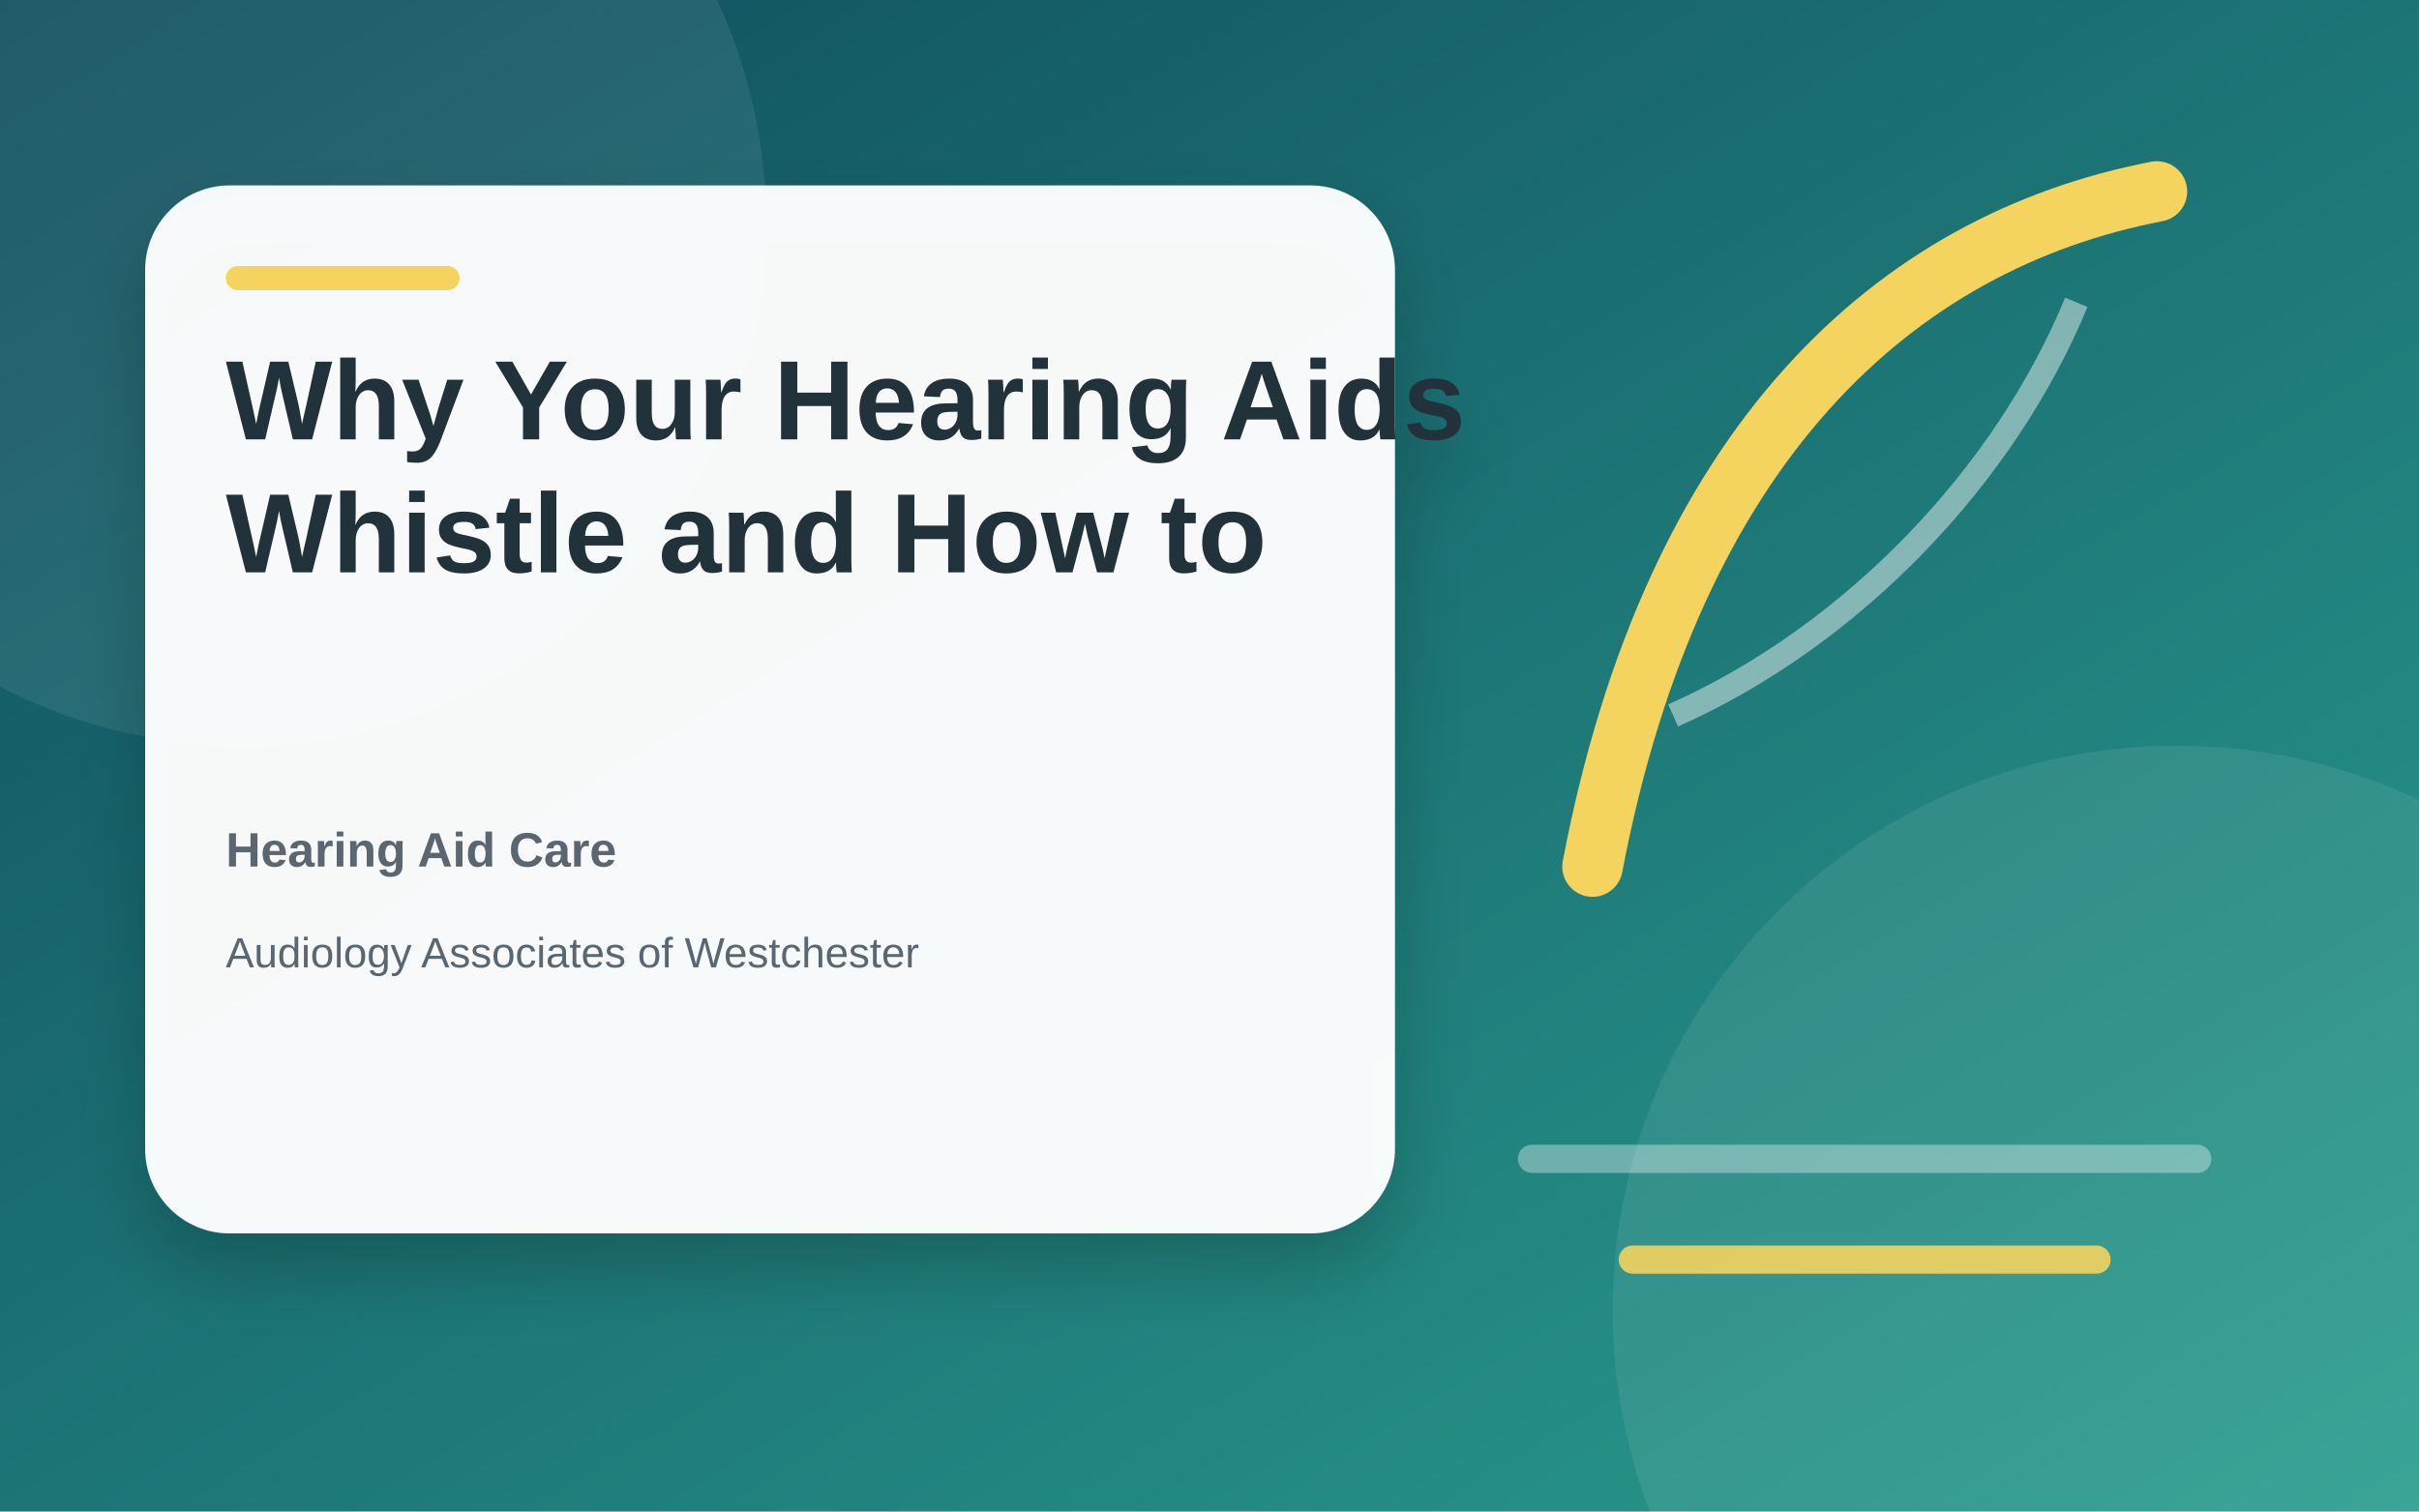
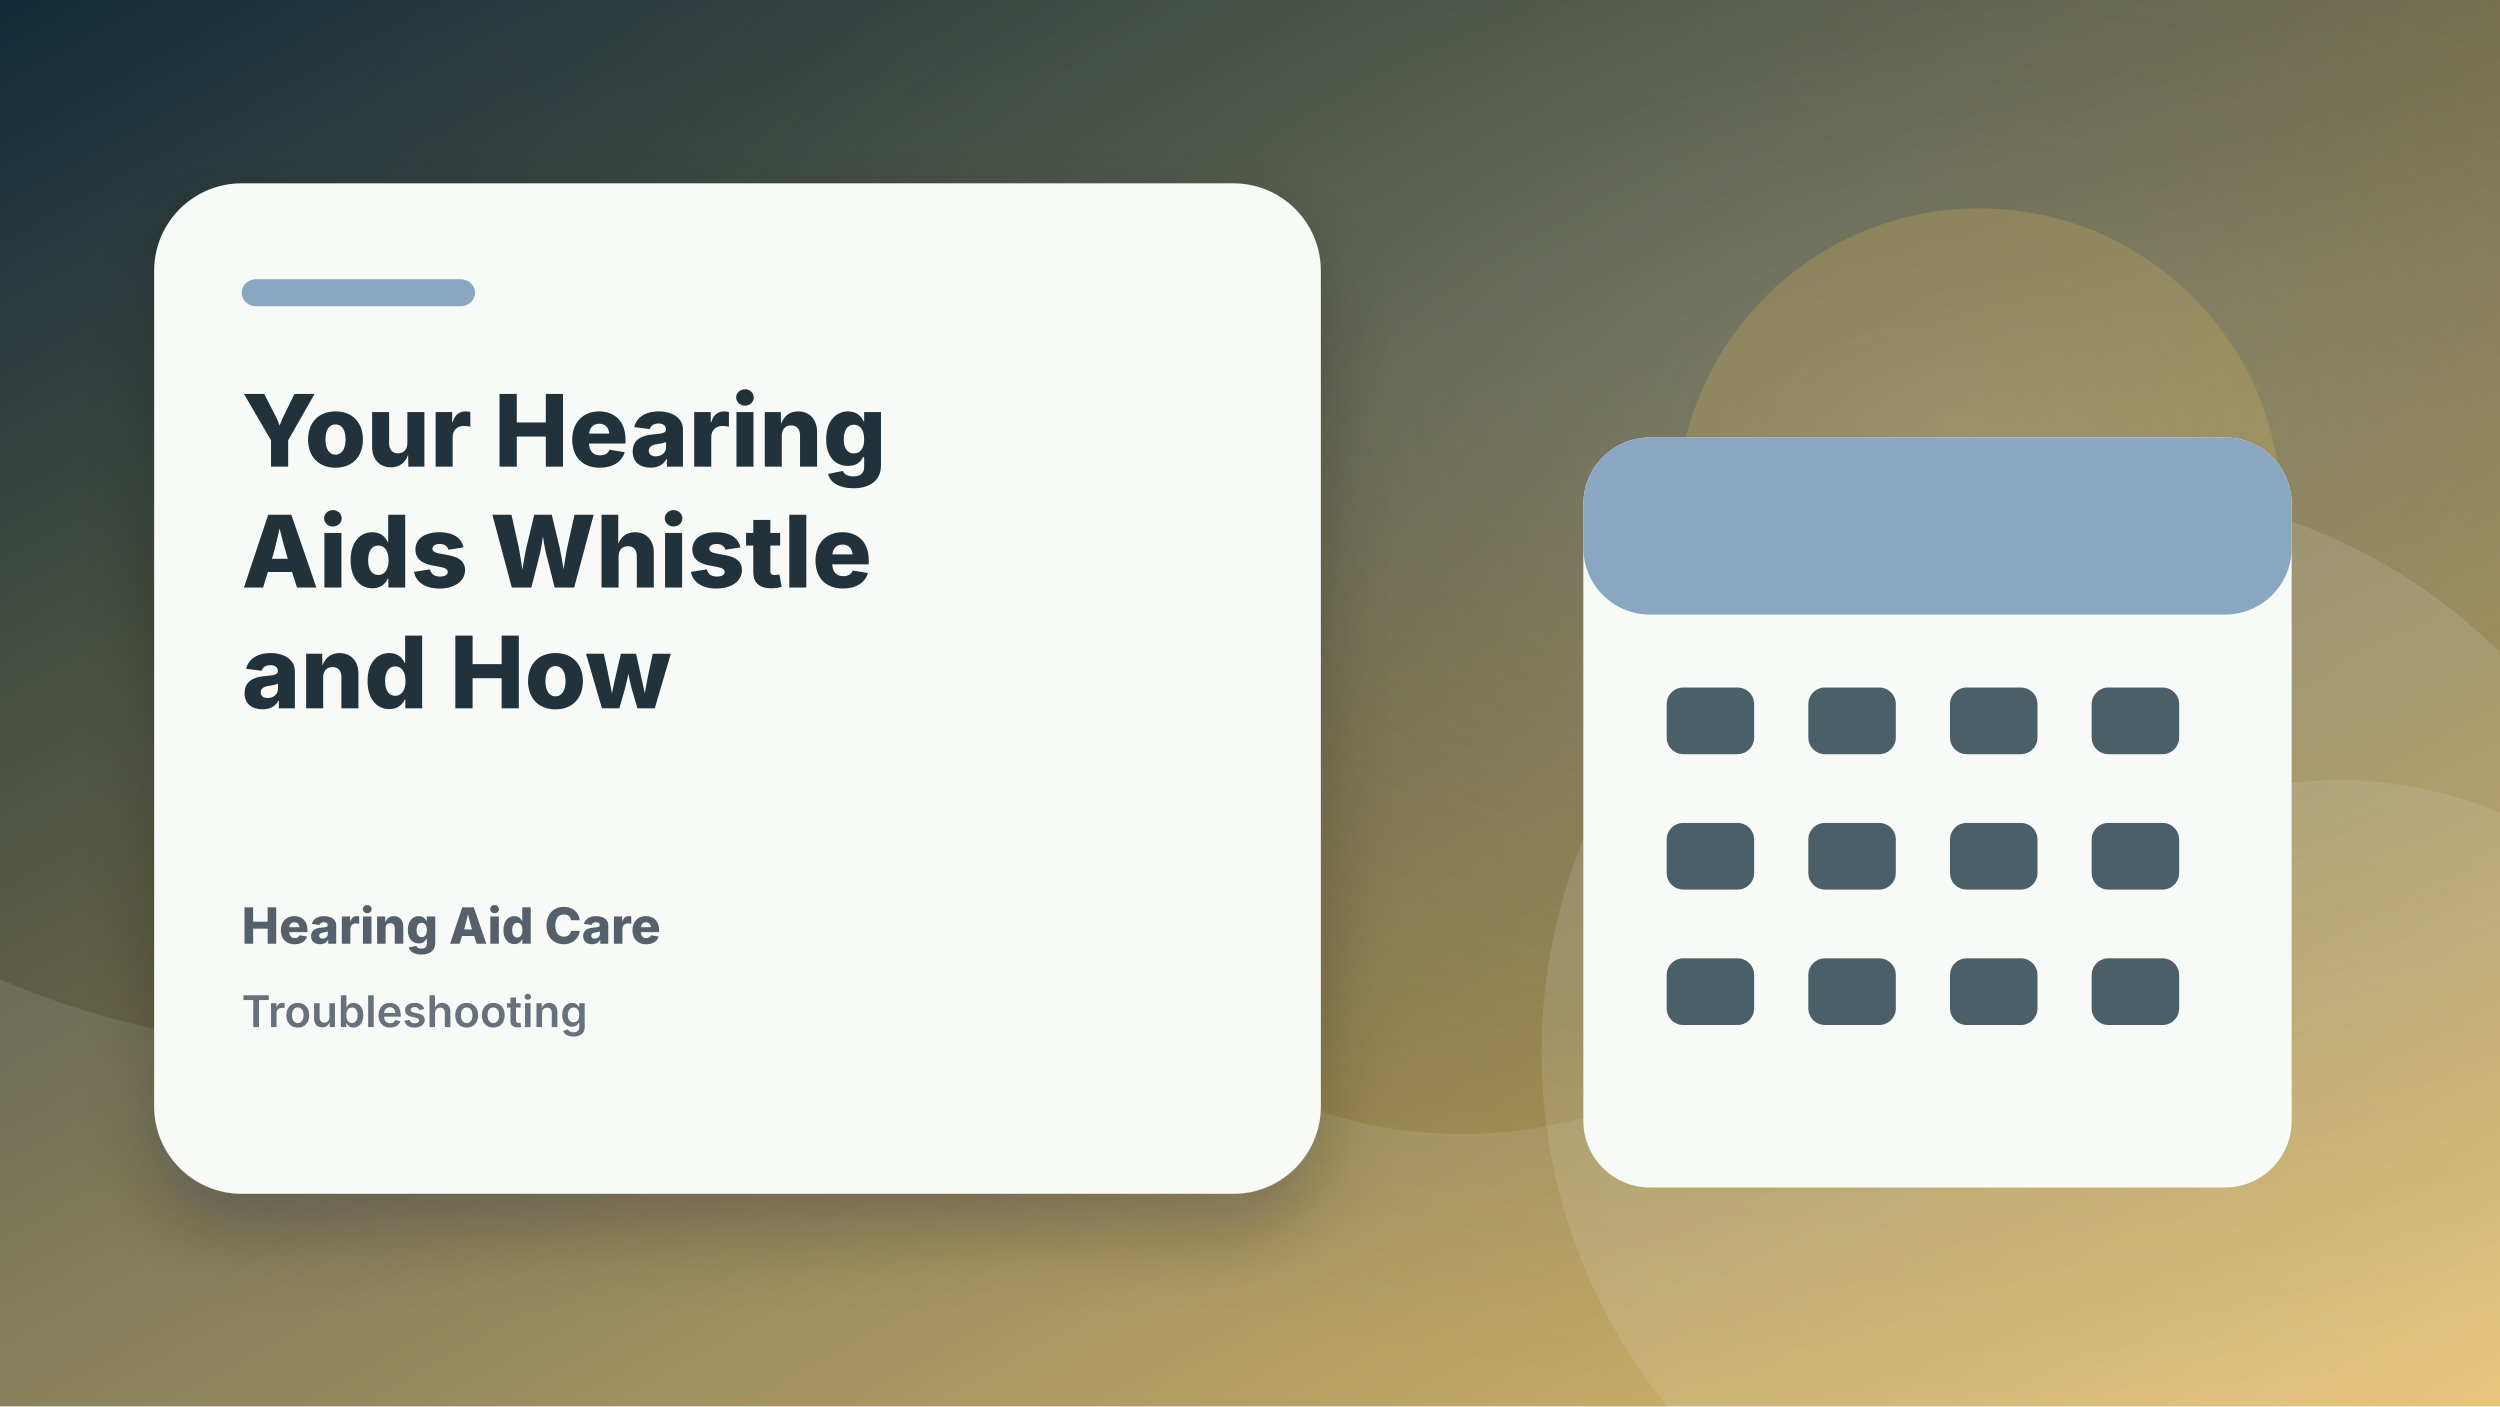
- <svg xmlns="http://www.w3.org/2000/svg" width="1200" height="750" viewBox="0 0 1200 750">
+ <svg xmlns="http://www.w3.org/2000/svg" width="1200" height="675" viewBox="0 0 1200 675" role="img" aria-labelledby="title desc">
  <defs>
-     <linearGradient id="g" x1="0" y1="0" x2="1" y2="1">
-       <stop offset="0" stop-color="#0f4c5c" />
-       <stop offset="1" stop-color="#2a9d8f" />
+     <linearGradient id="bg" x1="0" x2="1" y1="0" y2="1">
+       <stop offset="0" stop-color="#122b39" />
+       <stop offset="1" stop-color="#e4b95d" />
    </linearGradient>
-     <filter id="s">
-       <feDropShadow dx="0" dy="18" stdDeviation="18" flood-opacity=".22" />
+     <radialGradient id="glow" cx="78%" cy="30%" r="70%">
+       <stop offset="0" stop-color="#89a7c2" stop-opacity=".28" />
+       <stop offset="1" stop-color="#122b39" stop-opacity="0" />
+     </radialGradient>
+     <filter id="shadow" x="-20%" y="-20%" width="140%" height="140%">
+       <feDropShadow dx="0" dy="18" stdDeviation="18" flood-color="#001927" flood-opacity=".24" />
    </filter>
  </defs>
-   <rect width="1200" height="750" fill="url(#g)" />
-   <circle cx="120" cy="110" r="260" fill="#fff" opacity=".08" />
-   <circle cx="1080" cy="650" r="280" fill="#fff" opacity=".08" />
-   <g filter="url(#s)">
-     <rect x="72" y="92" width="620" height="520" rx="42" fill="#fff" opacity=".96" />
-     <rect x="112" y="132" width="116" height="12" rx="6" fill="#f4d35e" />
-     <text x="112" y="218" font-family="Arial,Helvetica,sans-serif" font-size="56" font-weight="800" fill="#24313a">
-       <tspan x="112">Why Your Hearing Aids</tspan>
-       <tspan x="112" dy="66">Whistle and How to</tspan>
+   <rect width="1200" height="675" fill="url(#bg)" />
+   <rect width="1200" height="675" fill="url(#glow)" />
+   <path d="M0 470 C220 565 360 405 600 520 S980 300 1200 390 V675 H0Z" fill="#f8faf7" opacity=".10" />
+   <circle cx="950" cy="245" r="145" fill="#e4b95d" opacity=".22" />
+   <circle cx="1010" cy="505" r="270" fill="#f8faf7" opacity=".12" />
+   <rect x="760" y="210" width="340" height="360" rx="32" fill="#f8faf7" />
+   <rect x="760" y="210" width="340" height="85" rx="32" fill="#89a7c2" />
+   <g fill="#122b39" opacity=".75">
+     <rect x="800" y="330" width="42" height="32" rx="8" />
+     <rect x="868" y="330" width="42" height="32" rx="8" />
+     <rect x="936" y="330" width="42" height="32" rx="8" />
+     <rect x="1004" y="330" width="42" height="32" rx="8" />
+     <rect x="800" y="395" width="42" height="32" rx="8" />
+     <rect x="868" y="395" width="42" height="32" rx="8" />
+     <rect x="936" y="395" width="42" height="32" rx="8" />
+     <rect x="1004" y="395" width="42" height="32" rx="8" />
+     <rect x="800" y="460" width="42" height="32" rx="8" />
+     <rect x="868" y="460" width="42" height="32" rx="8" />
+     <rect x="936" y="460" width="42" height="32" rx="8" />
+     <rect x="1004" y="460" width="42" height="32" rx="8" />
+   </g>
+   <g filter="url(#shadow)">
+     <rect x="74" y="88" width="560" height="485" rx="42" fill="#f8faf7" />
+     <rect x="116" y="134" width="112" height="13" rx="7" fill="#89a7c2" />
+     <text x="116" y="224" font-family="Inter, Arial, sans-serif" font-size="48" font-weight="800" fill="#20313b">
+       <tspan x="116" dy="0">Your Hearing</tspan>
+       <tspan x="116" dy="58">Aids Whistle</tspan>
+       <tspan x="116" dy="58">and How</tspan>
    </text>
-     <text x="112" y="430" font-family="Arial,Helvetica,sans-serif" font-size="24" font-weight="700" fill="#5a6670">Hearing Aid Care</text>
-     <text x="112" y="480" font-family="Arial,Helvetica,sans-serif" font-size="21" fill="#5a6670">Audiology Associates of Westchester</text>
+     <text x="116" y="453" font-family="Inter, Arial, sans-serif" font-size="24" font-weight="800" fill="#56616b">Hearing Aid Care</text>
+     <text x="116" y="493" font-family="Inter, Arial, sans-serif" font-size="21" font-weight="600" fill="#66717b">Troubleshooting</text>
  </g>
-   <g>
-     <path d="M790 430C830 220 940 120 1070 95" fill="none" stroke="#f4d35e" stroke-width="30" stroke-linecap="round" />
-     <path d="M830 355C920 315 995 235 1030 150" fill="none" stroke="#fff" stroke-width="12" opacity=".45" />
-   </g>
-   <path d="M760 575h330" stroke="#fff" stroke-width="14" stroke-linecap="round" opacity=".35" />
-   <path d="M810 625h230" stroke="#f4d35e" stroke-width="14" stroke-linecap="round" opacity=".9" />
</svg>
